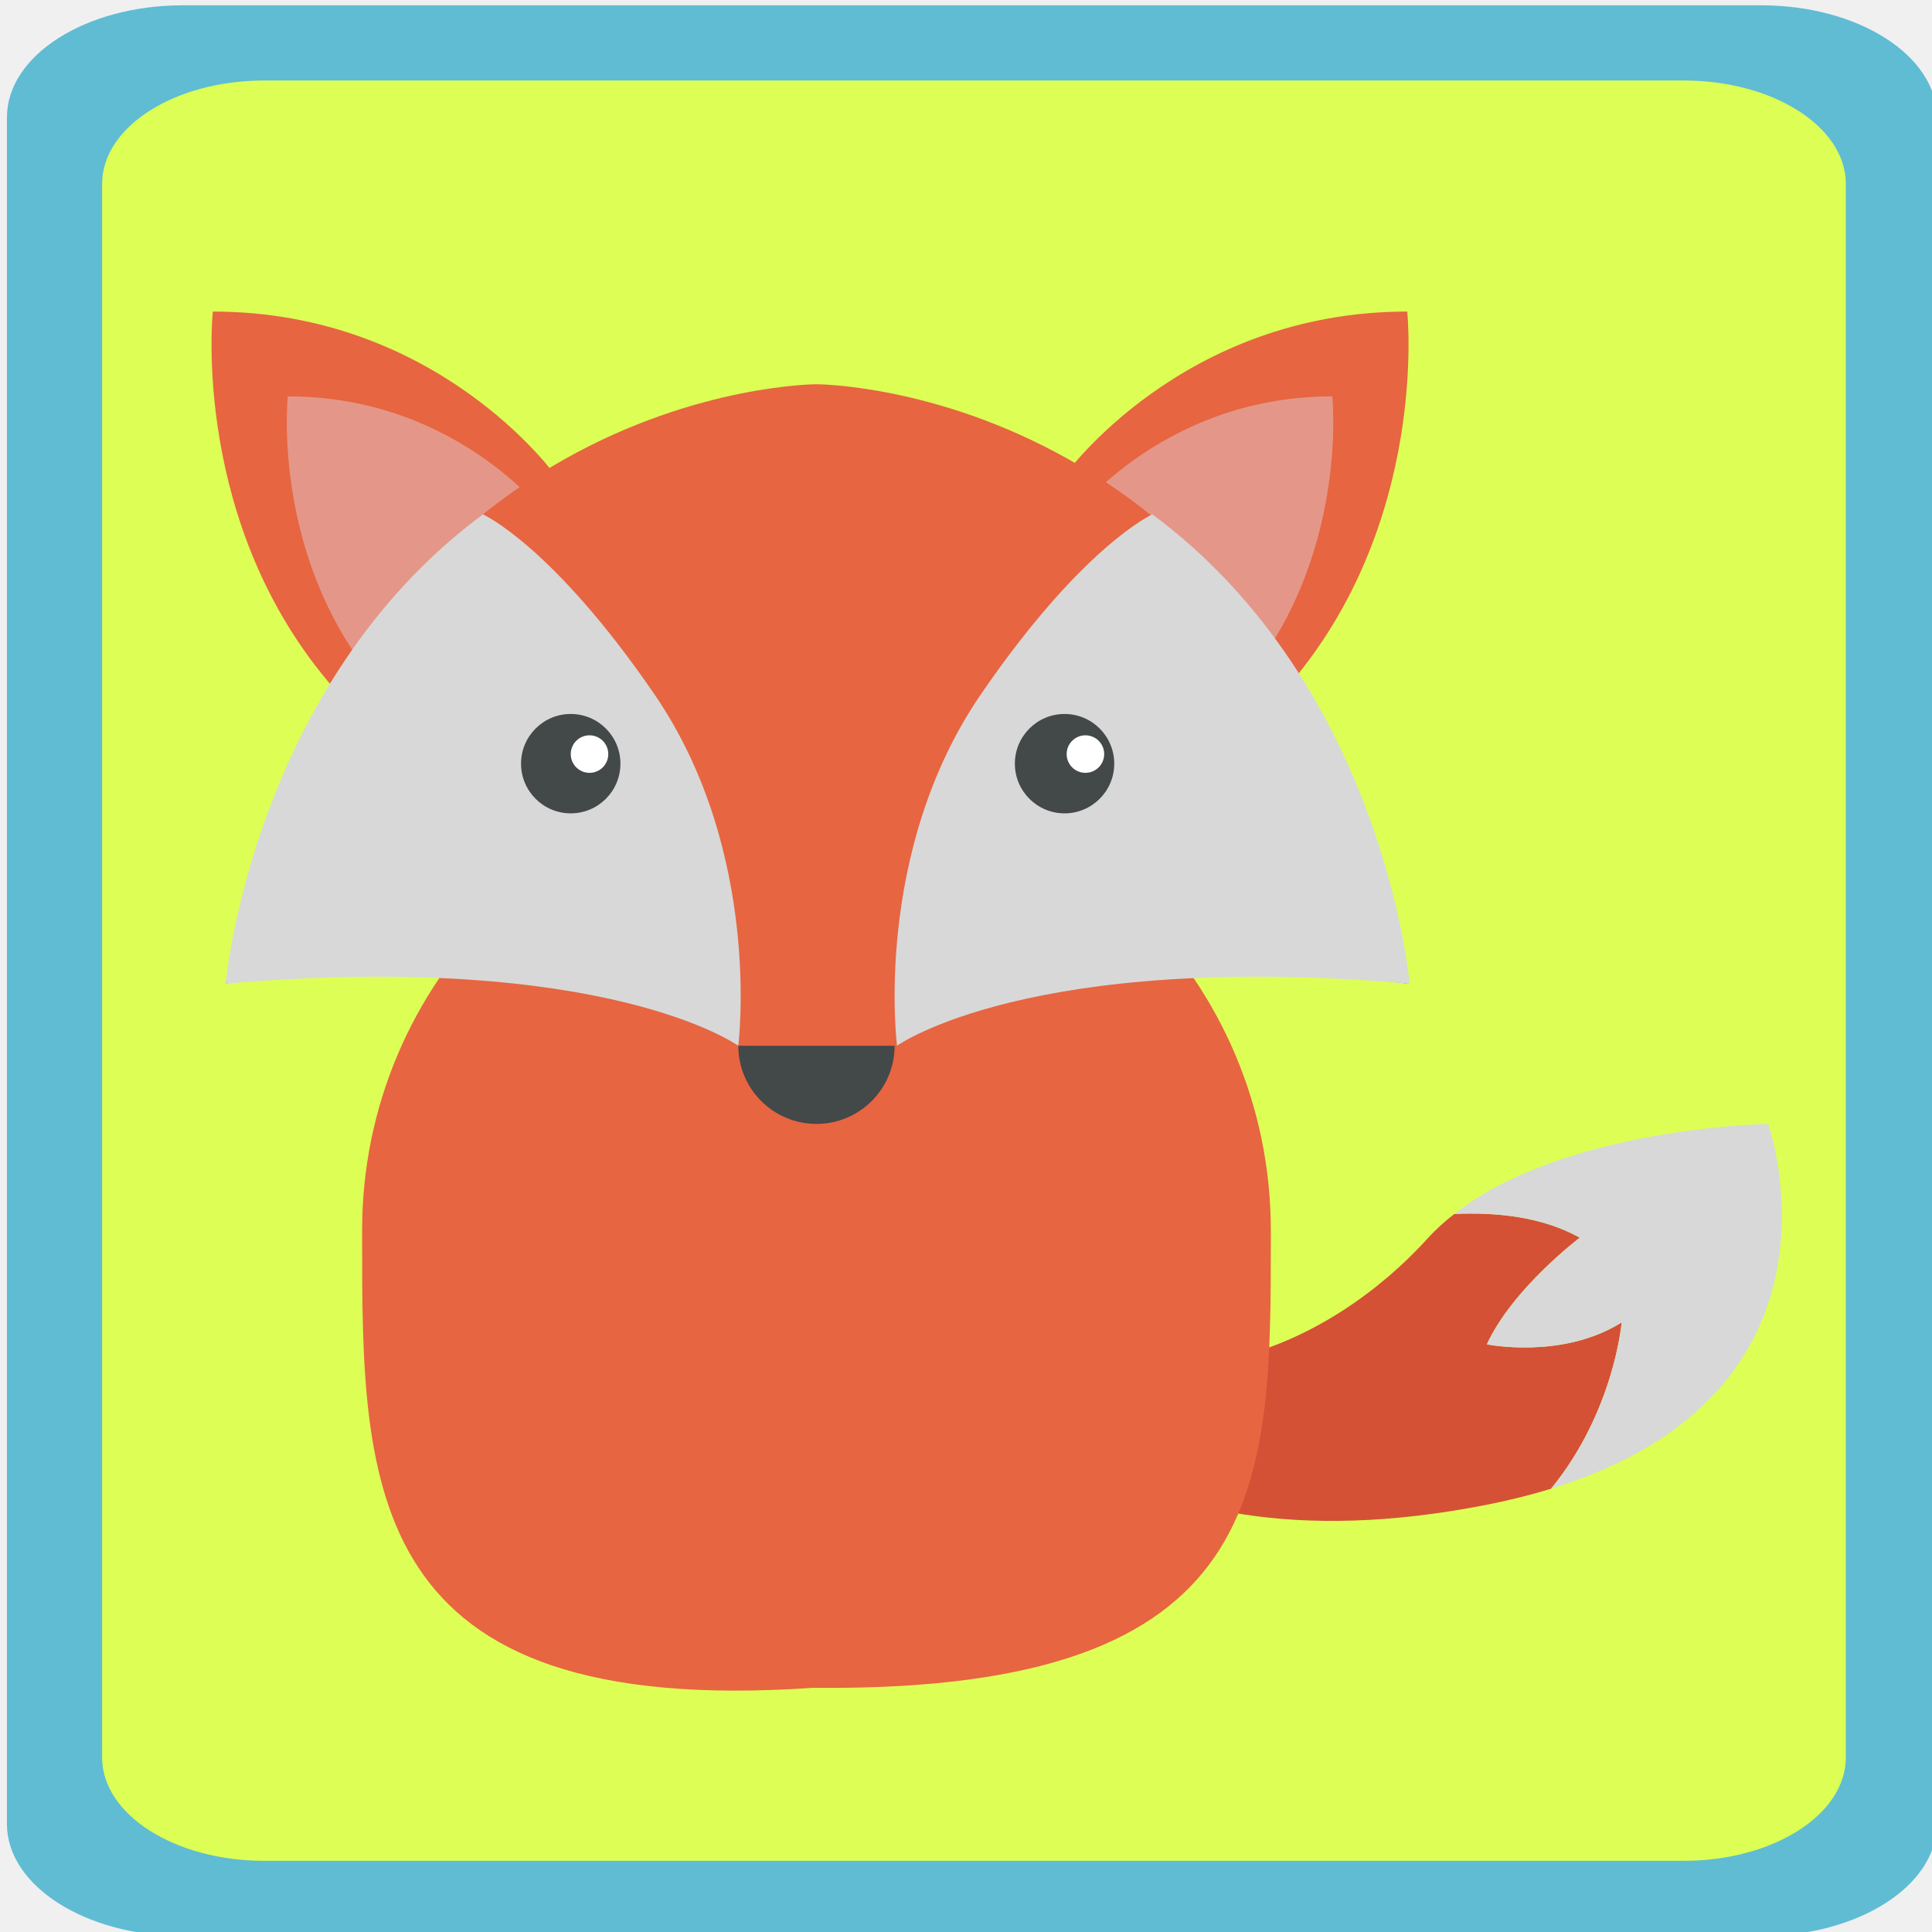
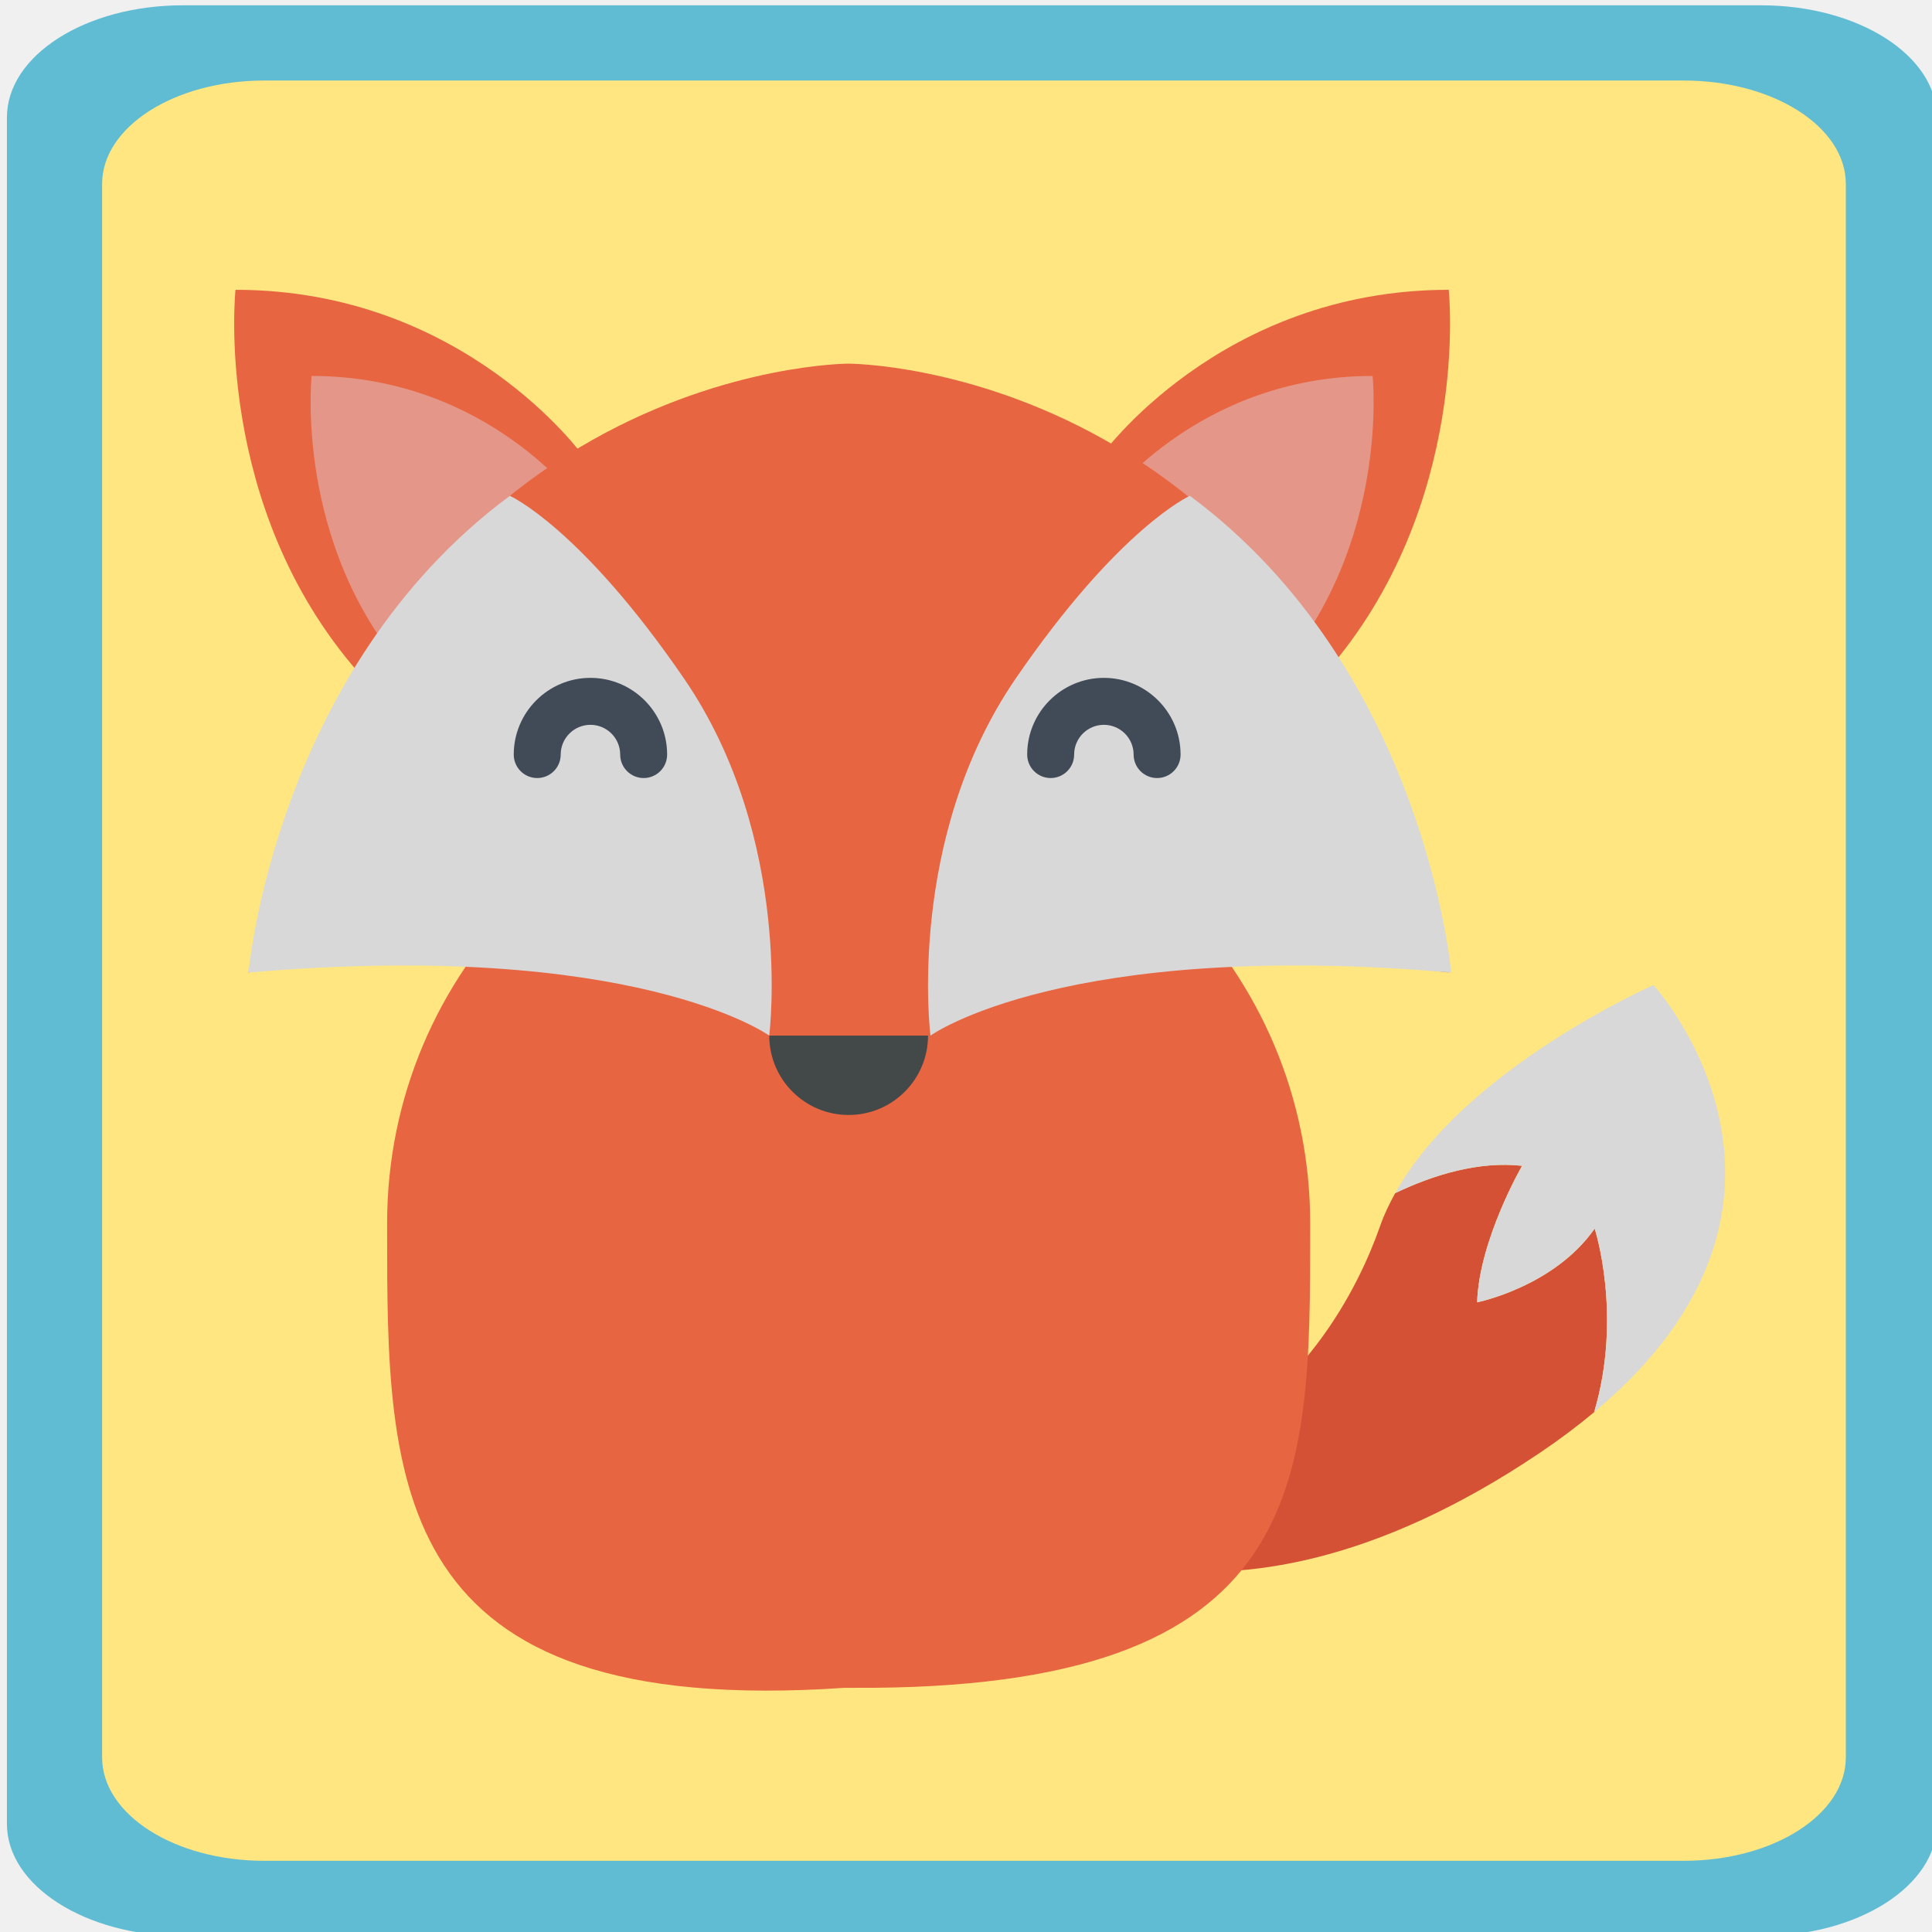
<svg xmlns="http://www.w3.org/2000/svg" version="1.1" id="Layer_1" x="0px" y="0px" viewBox="0 0 512 512" style="enable-background:new 0 0 512 512;" xml:space="preserve">
  <defs id="defs43" />
  <g id="g858" transform="translate(1.534064)">
    <g transform="matrix(1.56733,0,0,1,-145.2366,0)" id="g8">
      <rect style="opacity:1;fill:#5fbcd3;fill-opacity:1;stroke:none;stroke-width:0.341;stroke-linecap:butt;stroke-miterlimit:4;stroke-dasharray:none;stroke-dashoffset:0;stroke-opacity:1;paint-order:normal" id="rect841" width="326.329" height="511.659" x="92.858" y="1.406" ry="29.706" />
-       <rect ry="27.392" y="21.34" x="108.953" height="471.792" width="294.832" id="rect843" style="opacity:1;fill:#ddff55;fill-opacity:1;stroke:none;stroke-width:0.311;stroke-linecap:butt;stroke-miterlimit:4;stroke-dasharray:none;stroke-dashoffset:0;stroke-opacity:1;paint-order:normal" />
-       <g id="g979" transform="matrix(2.192501,0,0,3.436373,127.454,57.22622)">
+       <rect ry="27.392" y="21.34" x="108.953" height="471.792" width="294.832" id="rect843" style="opacity:1;fill:#ffe680;fill-opacity:1;stroke:none;stroke-width:0.311;stroke-linecap:butt;stroke-miterlimit:4;stroke-dasharray:none;stroke-dashoffset:0;stroke-opacity:1;paint-order:normal" />
+       <g id="g979" transform="matrix(2.227087,0,0,3.490582,131.2822,51.06119)">
        <g id="g894">
          <g id="g850">
-             <g id="g846">
+             <g id="g846" transform="rotate(-22.8412,89.48859,95.49758)">
              <g id="g838">
                <g id="g836">
                  <path id="path834" d="m 63.298,84.602 c 9.878,8.14 22.859,2.689 30.54,-5.806 0.601,-0.664 1.281,-1.26 1.999,-1.828 3.252,-0.153 6.785,0.214 9.682,1.828 0,0 -5.193,3.922 -7.167,8.226 0,0 5.823,1.186 10.396,-1.694 0,0 -0.574,6.88 -5.447,12.828 -1.525,0.467 -3.165,0.883 -4.948,1.236 -30.029,5.917 -38.67,-11.149 -38.67,-11.149 z" style="fill:#d45136" />
                </g>
              </g>
              <g id="g844">
                <g id="g842">
                  <path id="path840" d="m 98.352,87.022 c 1.974,-4.304 7.167,-8.226 7.167,-8.226 -2.897,-1.614 -6.43,-1.981 -9.682,-1.828 8.477,-6.694 24.205,-6.947 24.205,-6.947 0,0 7.367,20.744 -16.741,28.135 4.874,-5.948 5.447,-12.828 5.447,-12.828 -4.573,2.88 -10.396,1.694 -10.396,1.694 z" style="fill:#d8d8d8" />
                </g>
              </g>
            </g>
            <path id="path848" d="m 81.692,78.792 c 0,19.177 0,34.936 -34.723,34.722 H 46.334 C 11.612,115.895 11.612,97.969 11.612,78.792 v -0.566 c 0,-19.176 15.545,-34.721 34.722,-34.721 h 0.635 c 19.176,0 34.723,15.545 34.723,34.721 z" style="clip-rule:evenodd;fill:#e76541;fill-rule:evenodd" />
          </g>
          <g id="g892">
            <g id="g864">
              <g id="g856">
                <path id="path852" d="m 65.785,20.027 c 0,0 9.023,-12.653 26.426,-12.653 0,0 1.751,16.41 -9.369,29.097" style="clip-rule:evenodd;fill:#e76541;fill-rule:evenodd" />
                <path id="path854" d="m 65.946,23.724 c 0,0 6.994,-9.809 20.485,-9.809 0,0 1.357,12.721 -7.264,22.555" style="clip-rule:evenodd;fill:#e49788;fill-rule:evenodd" />
              </g>
              <g id="g862">
                <path id="path858" d="m 26.527,20.027 c 0,0 -9.023,-12.653 -26.427,-12.653 0,0 -1.751,16.41 9.37,29.097" style="clip-rule:evenodd;fill:#e76541;fill-rule:evenodd" />
                <path id="path860" d="m 26.366,23.724 c 0,0 -6.994,-9.809 -20.485,-9.809 0,0 -1.357,12.721 7.264,22.555" style="clip-rule:evenodd;fill:#e49788;fill-rule:evenodd" />
              </g>
            </g>
            <g id="g872">
              <path id="path866" d="m 46.65,12.98 c 0,0 -36.619,0 -45.561,46.228 0,0 34.206,-6.913 45.562,10.813 9.225,-15.88 45.56,-10.813 45.56,-10.813 C 83.269,12.98 46.65,12.98 46.65,12.98 Z" style="clip-rule:evenodd;fill:#e76541;fill-rule:evenodd" />
              <path id="path868" d="m 20.929,23.015 c 0,0 5.352,2.384 13.23,13.881 8.368,12.214 6.463,27.1 6.463,27.1 0,0 -10.153,-7.33 -39.533,-4.787 0,-0.001 1.986,-22.952 19.84,-36.194 z" style="clip-rule:evenodd;fill:#d8d8d8;fill-rule:evenodd" />
              <path id="path870" d="m 72.558,23.015 c 0,0 -5.353,2.384 -13.23,13.881 -8.368,12.214 -6.464,27.1 -6.464,27.1 0,0 10.153,-7.33 39.534,-4.787 -10e-4,-0.001 -1.986,-22.952 -19.84,-36.194 z" style="clip-rule:evenodd;fill:#d8d8d8;fill-rule:evenodd" />
            </g>
            <g id="g890">
-               <g id="g886">
-                 <g id="g878">
-                   <circle id="circle874" r="3.832" cy="42.24" cx="65.784" style="clip-rule:evenodd;fill:#434849;fill-rule:evenodd" />
-                   <circle id="circle876" r="1.447" cy="41.501" cx="67.393" style="clip-rule:evenodd;fill:#ffffff;fill-rule:evenodd" />
-                 </g>
-                 <g id="g884">
-                   <circle id="circle880" r="3.832" cy="42.24" cx="27.701" style="clip-rule:evenodd;fill:#434849;fill-rule:evenodd" />
-                   <circle id="circle882" r="1.447" cy="41.501" cx="29.149" style="clip-rule:evenodd;fill:#ffffff;fill-rule:evenodd" />
-                 </g>
-               </g>
              <path id="path888" d="m 52.678,63.996 c 0,3.327 -2.698,6.026 -6.026,6.026 -3.33,0 -6.028,-2.699 -6.028,-6.026" style="clip-rule:evenodd;fill:#434849;fill-rule:evenodd" />
            </g>
          </g>
        </g>
        <g id="g896" />
        <g id="g898" />
        <g id="g900" />
        <g id="g902" />
        <g id="g904" />
        <g id="g906" />
        <g id="g908" />
        <g id="g910" />
        <g id="g912" />
        <g id="g914" />
        <g id="g916" />
        <g id="g918" />
        <g id="g920" />
        <g id="g922" />
        <g id="g924" />
      </g>
+       <path style="fill:#414b58;stroke-width:0.663" d="m 200.519,206.189 c -2.193,0 -3.97,-2.786 -3.97,-6.222 0,-4.346 -2.256,-7.881 -5.029,-7.881 -2.772,0 -5.028,3.535 -5.028,7.881 0,3.436 -1.777,6.222 -3.97,6.222 -2.193,0 -3.97,-2.786 -3.97,-6.222 0,-11.207 5.817,-20.326 12.968,-20.326 7.151,0 12.968,9.118 12.968,20.326 0,3.436 -1.777,6.222 -3.97,6.222 z" id="path854-3" />
+       <path id="path995" d="m 287.333,206.189 c -2.193,0 -3.97,-2.786 -3.97,-6.222 0,-4.346 -2.256,-7.881 -5.029,-7.881 -2.772,0 -5.028,3.535 -5.028,7.881 0,3.436 -1.777,6.222 -3.97,6.222 -2.193,0 -3.97,-2.786 -3.97,-6.222 0,-11.207 5.817,-20.326 12.968,-20.326 7.151,0 12.968,9.118 12.968,20.326 0,3.436 -1.777,6.222 -3.97,6.222 z" style="fill:#414b58;stroke-width:0.663" />
    </g>
  </g>
  <g id="g10" />
  <g id="g12" />
  <g id="g14" />
  <g id="g16" />
  <g id="g18" />
  <g id="g20" />
  <g id="g22" />
  <g id="g24" />
  <g id="g26" />
  <g id="g28" />
  <g id="g30" />
  <g id="g32" />
  <g id="g34" />
  <g id="g36" />
  <g id="g38" />
</svg>
